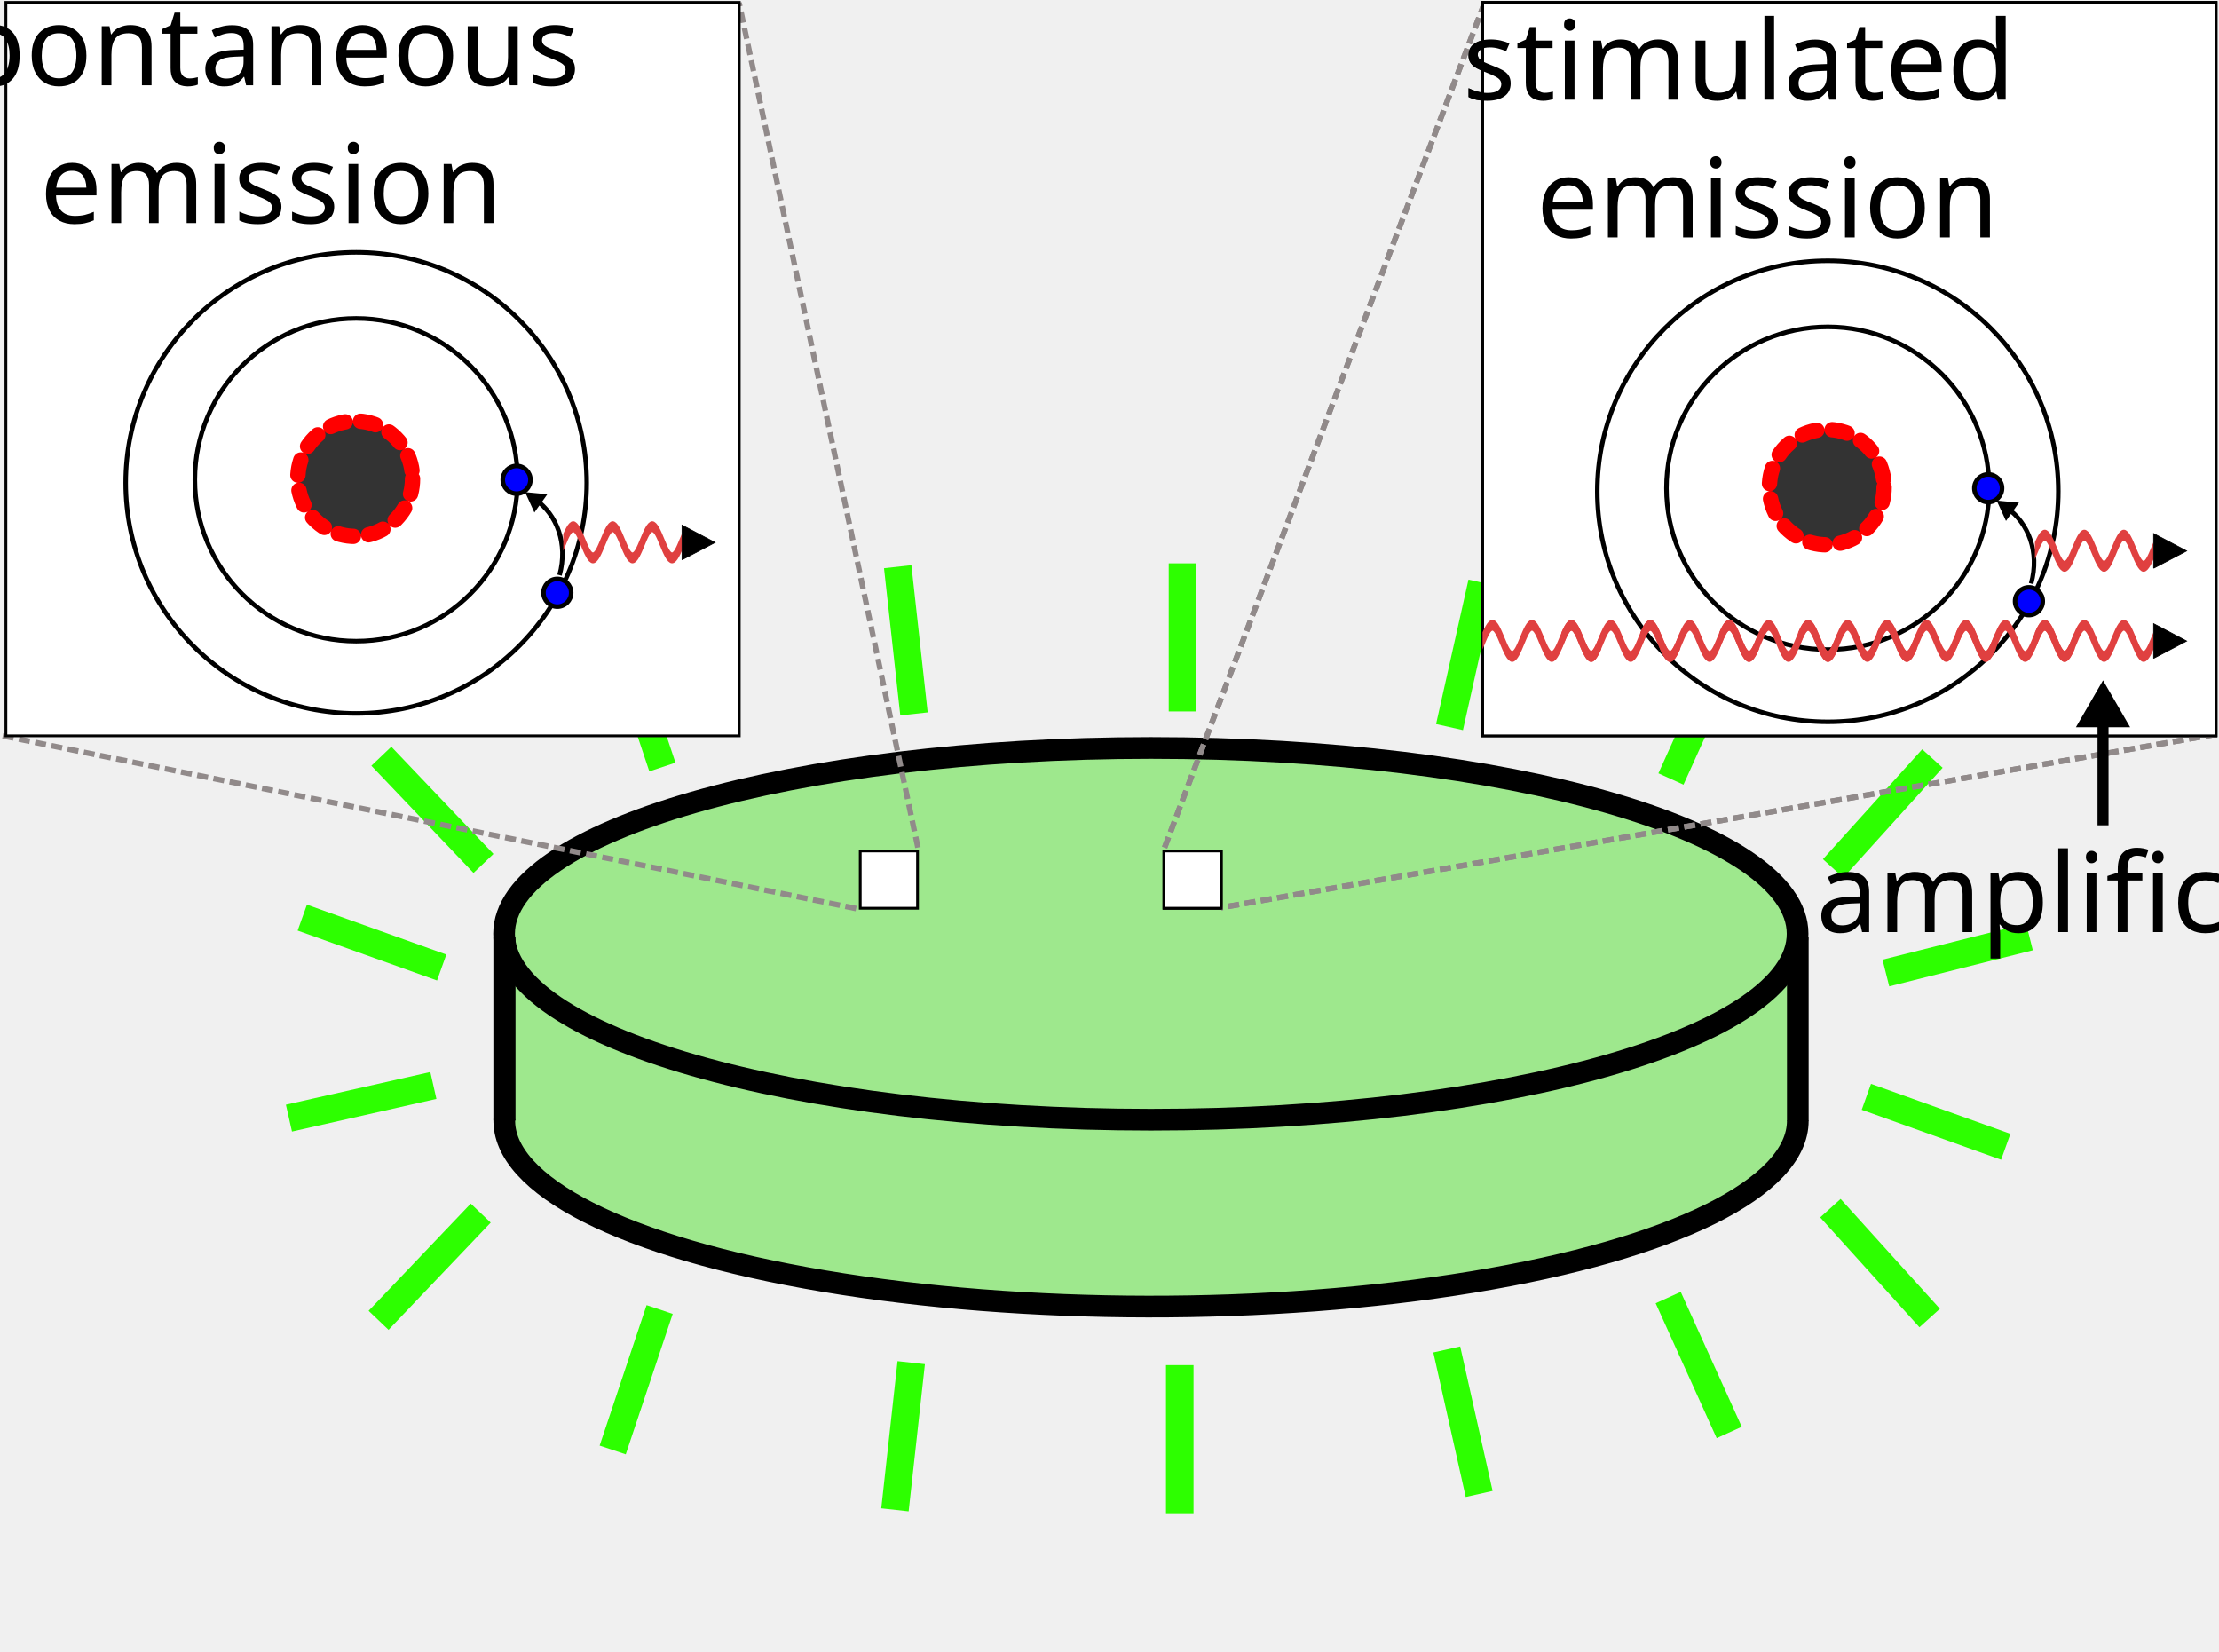
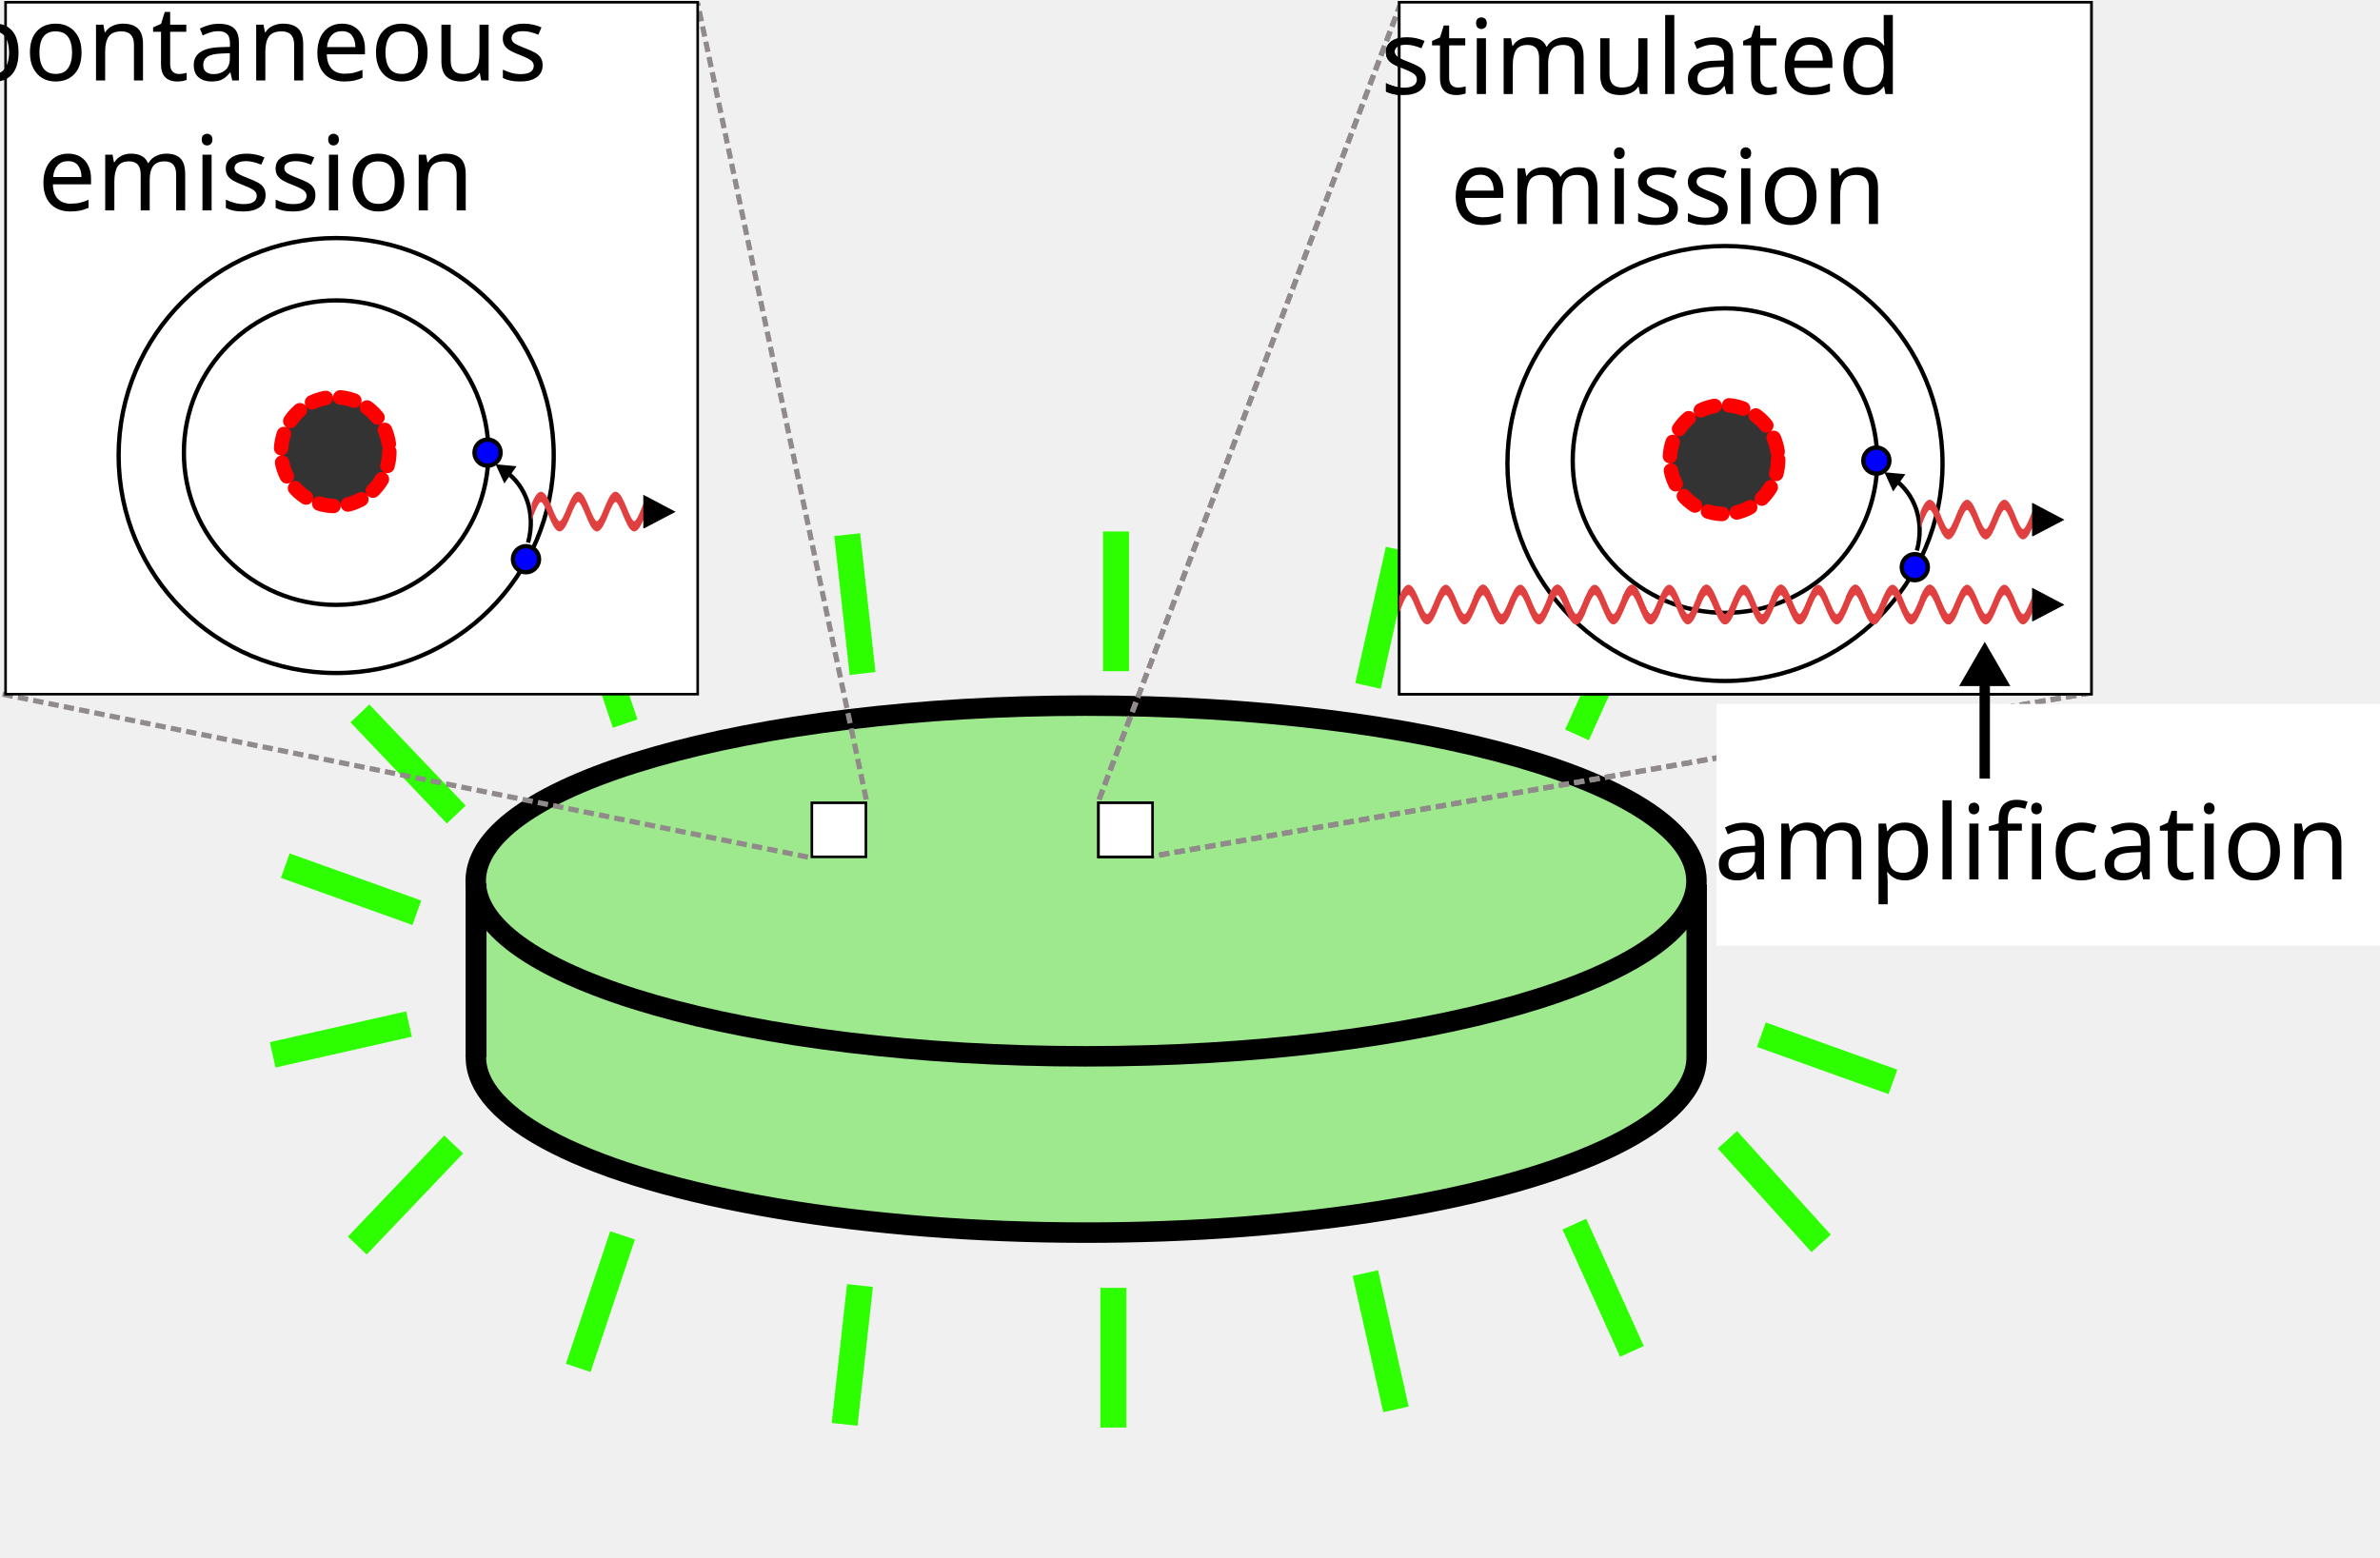
- <svg xmlns="http://www.w3.org/2000/svg" width="805.353" height="599.228" id="svg2" version="1.1">
+ <svg xmlns="http://www.w3.org/2000/svg" width="915.27" height="599.228" id="svg2" version="1.1">
  <defs id="defs4">
    <marker orient="auto" refY="0" refX="0" id="Arrow2Lend" style="overflow:visible">
      <path id="path4005" style="fill-rule:evenodd;stroke-width:0.625;stroke-linejoin:round" d="M 8.719,4.034 -2.207,0.016 8.719,-4.002 c -1.745,2.372 -1.735,5.617 -6e-7,8.035 z" transform="matrix(-1.1,0,0,-1.1,-1.1,0)" />
    </marker>
    <marker orient="auto" refY="0" refX="0" id="Arrow1Lstart" style="overflow:visible">
      <path id="path3984" d="M 0,0 5,-5 -12.5,0 5,5 0,0 z" style="fill-rule:evenodd;stroke:#000000;stroke-width:1pt" transform="matrix(0.8,0,0,0.8,10,0)" />
    </marker>
    <marker style="overflow:visible" id="TriangleOutS" refX="0" refY="0" orient="auto">
      <path transform="scale(0.2,0.2)" style="fill-rule:evenodd;stroke:#000000;stroke-width:1pt" d="m 5.77,0 -8.65,5 0,-10 8.65,5 z" id="path4132" />
    </marker>
    <marker style="overflow:visible" id="TriangleOutM" refX="0" refY="0" orient="auto">
      <path transform="scale(0.4,0.4)" style="fill-rule:evenodd;stroke:#000000;stroke-width:1pt" d="m 5.77,0 -8.65,5 0,-10 8.65,5 z" id="path4129" />
    </marker>
    <marker style="overflow:visible" id="Arrow2Send" refX="0" refY="0" orient="auto">
      <path transform="matrix(-0.3,0,0,-0.3,0.69,0)" d="M 8.719,4.034 -2.207,0.016 8.719,-4.002 c -1.745,2.372 -1.735,5.617 -6e-7,8.035 z" style="fill-rule:evenodd;stroke-width:0.625;stroke-linejoin:round" id="path4017" />
    </marker>
    <clipPath id="cp2">
      <rect width="600" height="110" clip-rule="nonzero" id="rect5267" x="0" y="0" />
    </clipPath>
    <clipPath id="cp2-2">
      <rect width="600" height="110" clip-rule="nonzero" id="rect5267-1" x="0" y="0" />
    </clipPath>
    <clipPath id="clipPath6789">
      <rect width="600" height="110" clip-rule="nonzero" id="rect6791" x="0" y="0" />
    </clipPath>
    <clipPath id="cp2-6">
      <rect y="0" x="0" width="600" height="110" clip-rule="nonzero" id="rect4279" />
    </clipPath>
    <clipPath id="cp2-6-6">
      <rect y="0" x="0" width="600" height="110" clip-rule="nonzero" id="rect4279-9" />
    </clipPath>
    <clipPath id="cp2-6-1">
      <rect y="0" x="0" width="600" height="110" clip-rule="nonzero" id="rect4279-8" />
    </clipPath>
    <clipPath id="cp2-6-0">
      <rect y="0" x="0" width="600" height="110" clip-rule="nonzero" id="rect4279-86" />
    </clipPath>
    <marker style="overflow:visible" id="TriangleOutM-5" refX="0" refY="0" orient="auto">
      <path transform="scale(0.4,0.4)" style="fill-rule:evenodd;stroke:#000000;stroke-width:1pt" d="m 5.77,0 -8.65,5 0,-10 8.65,5 z" id="path4129-7" />
    </marker>
    <marker style="overflow:visible" id="TriangleOutM-4" refX="0" refY="0" orient="auto">
      <path transform="scale(0.4,0.4)" style="fill-rule:evenodd;stroke:#000000;stroke-width:1pt" d="m 5.77,0 -8.65,5 0,-10 8.65,5 z" id="path4129-0" />
    </marker>
    <clipPath id="cp2-6-7">
      <rect y="0" x="0" width="600" height="110" clip-rule="nonzero" id="rect4279-0" />
    </clipPath>
    <marker style="overflow:visible" id="TriangleOutM-58" refX="0" refY="0" orient="auto">
      <path transform="scale(0.4,0.4)" style="fill-rule:evenodd;stroke:#000000;stroke-width:1pt" d="m 5.77,0 -8.65,5 0,-10 8.65,5 z" id="path4129-2" />
    </marker>
    <clipPath id="cp2-6-7-7">
      <rect y="0" x="0" width="600" height="110" clip-rule="nonzero" id="rect4279-0-2" />
    </clipPath>
    <marker style="overflow:visible" id="TriangleOutM-58-8" refX="0" refY="0" orient="auto">
      <path transform="scale(0.4,0.4)" style="fill-rule:evenodd;stroke:#000000;stroke-width:1pt" d="m 5.77,0 -8.65,5 0,-10 8.65,5 z" id="path4129-2-0" />
    </marker>
  </defs>
  <g style="display:none" id="layer1" transform="translate(51.71582,-226.5745)">
    <g transform="translate(52.3259,240.4163)" id="g3767">
      <path d="M 551.543,294.243 A 131.825,37.881 0 1 1 287.9,293.859" id="path3755" style="fill:none;stroke:#000000;stroke-width:4.426;stroke-miterlimit:4;stroke-opacity:1;stroke-dasharray:none;stroke-dashoffset:0" transform="matrix(1.78064,0,0,1.78064,-433.0546,-130.4631)" />
      <path style="fill:#ffffff;fill-opacity:1;stroke:#000000;stroke-width:4.426;stroke-miterlimit:4;stroke-opacity:1;stroke-dasharray:none;stroke-dashoffset:0" id="path2985" d="m 551.543,294.243 a 131.825,37.881 0 1 1 -263.65,0 131.825,37.881 0 1 1 263.65,0 z" transform="matrix(1.78064,0,0,1.78064,-433.1297,-198.2738)" />
      <path style="fill:none;stroke:#000000;stroke-width:8.034;stroke-linecap:butt;stroke-linejoin:miter;stroke-miterlimit:4;stroke-opacity:1;stroke-dasharray:none" d="m 79.639,326.664 0,66.763" id="path3761" />
      <path id="path3765" d="m 549.046,326.979 0,66.675" style="fill:none;stroke:#000000;stroke-width:7.864;stroke-linecap:butt;stroke-linejoin:miter;stroke-miterlimit:4;stroke-opacity:1;stroke-dasharray:none" />
    </g>
    <text xml:space="preserve" style="font-size:40px;font-style:normal;font-weight:normal;line-height:125%;letter-spacing:0px;word-spacing:0px;fill:#000000;fill-opacity:1;stroke:none;font-family:Sans" x="69.151" y="802.802" id="text7490">
      <tspan id="tspan7492" x="69.151" y="802.802">gain medium</tspan>
    </text>
    <path style="fill:none;stroke:#000000;stroke-width:4;stroke-linecap:butt;stroke-linejoin:miter;stroke-miterlimit:4;stroke-opacity:1;stroke-dasharray:none;marker-end:url(#TriangleOutM)" d="m 109.428,765.295 c 3.974,-23.583 8.282,-49.795 43.311,-81.004" id="path7567" />
  </g>
  <g style="display:none" id="layer2" transform="translate(51.71582,-226.5745)">
    <path style="fill:#00ff00;stroke:#00ff00;stroke-width:20;stroke-linecap:butt;stroke-linejoin:miter;stroke-miterlimit:4;stroke-opacity:1;stroke-dasharray:none;marker-start:none;marker-end:url(#TriangleOutS)" d="m 267,398.362 0,150" id="path6885" />
    <path id="path6889" d="m 364,398.362 0,150" style="fill:#00ff00;stroke:#00ff00;stroke-width:20;stroke-linecap:butt;stroke-linejoin:miter;stroke-miterlimit:4;stroke-opacity:1;stroke-dasharray:none;marker-start:none;marker-end:url(#TriangleOutS)" />
    <path style="fill:#00ff00;stroke:#00ff00;stroke-width:20;stroke-linecap:butt;stroke-linejoin:miter;stroke-miterlimit:4;stroke-opacity:1;stroke-dasharray:none;marker-start:none;marker-end:url(#TriangleOutS)" d="m 456,398.362 0,150" id="path6895" />
    <text xml:space="preserve" style="font-size:40px;font-style:normal;font-weight:normal;line-height:125%;letter-spacing:0px;word-spacing:0px;fill:#000000;fill-opacity:1;stroke:none;display:inline;font-family:Sans" x="494.85" y="458.844" id="text7759">
      <tspan id="tspan7761" x="494.85" y="458.844">pump</tspan>
    </text>
  </g>
  <g style="display:inline" id="layer4" transform="translate(51.71582,-226.5745)">
    <path id="path4863" d="m 376.456,721.973 0,53.74" style="fill:none;stroke:#2dff00;stroke-width:10;stroke-linecap:butt;stroke-linejoin:miter;stroke-miterlimit:4;stroke-opacity:1;stroke-dasharray:none;display:inline" />
    <path style="fill:none;stroke:#2dff00;stroke-width:10;stroke-linecap:butt;stroke-linejoin:miter;stroke-miterlimit:4;stroke-opacity:1;stroke-dasharray:none;display:inline" d="m 279.001,721.075 -5.908,53.414" id="path4867" />
    <path style="fill:none;stroke:#2dff00;stroke-width:10;stroke-linecap:butt;stroke-linejoin:miter;stroke-miterlimit:4;stroke-opacity:1;stroke-dasharray:none;display:inline" d="m 473.362,716.286 11.763,52.437" id="path4871" />
    <path id="path4875" d="m 553.727,697.457 22.152,48.962" style="fill:none;stroke:#2dff00;stroke-width:10;stroke-linecap:butt;stroke-linejoin:miter;stroke-miterlimit:4;stroke-opacity:1;stroke-dasharray:none;display:inline" />
    <path id="path4879" d="m 187.694,701.793 -17.042,50.967" style="fill:none;stroke:#2dff00;stroke-width:10;stroke-linecap:butt;stroke-linejoin:miter;stroke-miterlimit:4;stroke-opacity:1;stroke-dasharray:none;display:inline" />
    <path style="fill:none;stroke:#2dff00;stroke-width:10;stroke-linecap:butt;stroke-linejoin:miter;stroke-miterlimit:4;stroke-opacity:1;stroke-dasharray:none;display:inline" d="m 612.598,665.011 36.033,39.87" id="path4883" />
    <path style="fill:none;stroke:#2dff00;stroke-width:10;stroke-linecap:butt;stroke-linejoin:miter;stroke-miterlimit:4;stroke-opacity:1;stroke-dasharray:none;display:inline" d="M 122.755,666.81 85.685,705.718" id="path4885" />
    <path id="path4891" d="M 105.567,620.483 53.151,632.339" style="fill:none;stroke:#2dff00;stroke-width:10;stroke-linecap:butt;stroke-linejoin:miter;stroke-miterlimit:4;stroke-opacity:1;stroke-dasharray:none;display:inline" />
    <path style="fill:none;stroke:#2dff00;stroke-width:10;stroke-linecap:butt;stroke-linejoin:miter;stroke-miterlimit:4;stroke-opacity:1;stroke-dasharray:none;display:inline" d="M 108.589,577.683 57.992,559.573" id="path4893" />
    <path id="path4895" d="m 684.849,566.574 -52.117,13.108" style="fill:none;stroke:#2dff00;stroke-width:10;stroke-linecap:butt;stroke-linejoin:miter;stroke-miterlimit:4;stroke-opacity:1;stroke-dasharray:none;display:inline" />
    <path style="fill:none;stroke:#2dff00;stroke-width:10;stroke-linecap:butt;stroke-linejoin:miter;stroke-miterlimit:4;stroke-opacity:1;stroke-dasharray:none;display:inline" d="M 676.241,642.741 625.654,624.602" id="path4897" />
    <path style="fill:none;stroke:#2dff00;stroke-width:10;stroke-linecap:butt;stroke-linejoin:miter;stroke-miterlimit:4;stroke-opacity:1;stroke-dasharray:none;display:inline" d="m 377.456,484.751 0,-53.74" id="path4899" />
    <path id="path4901" d="m 280.001,485.649 -5.908,-53.414" style="fill:none;stroke:#2dff00;stroke-width:10;stroke-linecap:butt;stroke-linejoin:miter;stroke-miterlimit:4;stroke-opacity:1;stroke-dasharray:none;display:inline" />
    <path id="path4903" d="m 474.362,490.438 11.763,-52.437" style="fill:none;stroke:#2dff00;stroke-width:10;stroke-linecap:butt;stroke-linejoin:miter;stroke-miterlimit:4;stroke-opacity:1;stroke-dasharray:none;display:inline" />
    <path style="fill:none;stroke:#2dff00;stroke-width:10;stroke-linecap:butt;stroke-linejoin:miter;stroke-miterlimit:4;stroke-opacity:1;stroke-dasharray:none;display:inline" d="m 554.727,509.268 22.152,-48.962" id="path4905" />
    <path style="fill:none;stroke:#2dff00;stroke-width:10;stroke-linecap:butt;stroke-linejoin:miter;stroke-miterlimit:4;stroke-opacity:1;stroke-dasharray:none;display:inline" d="m 188.694,504.931 -17.042,-50.967" id="path4907" />
    <path id="path4909" d="m 613.598,541.713 36.033,-39.87" style="fill:none;stroke:#2dff00;stroke-width:10;stroke-linecap:butt;stroke-linejoin:miter;stroke-miterlimit:4;stroke-opacity:1;stroke-dasharray:none;display:inline" />
    <path id="path4911" d="M 123.755,539.914 86.685,501.006" style="fill:none;stroke:#2dff00;stroke-width:10;stroke-linecap:butt;stroke-linejoin:miter;stroke-miterlimit:4;stroke-opacity:1;stroke-dasharray:none;display:inline" />
  </g>
  <g id="layer7" style="display:none" transform="translate(51.71582,-226.5745)">
    <g id="g6741" transform="matrix(1.033632,0,0,0.6151063,4.625088,811.9563)">
      <g id="g6743" transform="translate(-37.23107,-476.6286)">
        <g style="fill:none;stroke-width:21.423;stroke-miterlimit:4;stroke-dasharray:none" id="g6745" transform="matrix(0,0.4012964,-0.5429609,0,380.2802,192.069)">
          <clipPath id="clipPath6747">
            <rect y="0" x="0" id="rect6749" clip-rule="nonzero" height="110" width="600" />
          </clipPath>
          <path style="fill:none;stroke:#e04040;stroke-width:21.423;stroke-miterlimit:4;stroke-dasharray:none" id="path6751" d="m -50,95 c 35,0 65,-80 100,-80 35,0 65,80 100,80 35,0 65,-80 100,-80 35,0 65,80 100,80 35,0 65,-80 100,-80 35,0 65,80 100,80 35,0 65,-80 100,-80" clip-path="url(#cp2-2)" />
        </g>
        <path id="path6753" d="m 347.543,430.462 0,26.163" style="fill:#000000;fill-opacity:0;stroke:#000000;stroke-width:10;stroke-linecap:butt;stroke-linejoin:miter;stroke-miterlimit:4;stroke-opacity:0;stroke-dasharray:none" />
      </g>
      <path style="fill:#000000;fill-opacity:1;stroke:#000000;stroke-width:1.254px;stroke-linecap:butt;stroke-linejoin:miter;stroke-opacity:1" d="m 290.244,-42.909 44.295,0 -22.197,64.606 -22.098,-64.606" id="path6755" />
    </g>
    <g transform="matrix(1.033632,0,0,0.6151063,65.25009,811.9563)" id="g6757">
      <g transform="translate(-37.23107,-476.6286)" id="g6759">
        <g transform="matrix(0,0.4012964,-0.5429609,0,380.2802,192.069)" id="g6761" style="fill:none;stroke-width:21.423;stroke-miterlimit:4;stroke-dasharray:none">
          <clipPath id="clipPath6763">
            <rect width="600" height="110" clip-rule="nonzero" id="rect6765" x="0" y="0" />
          </clipPath>
          <path clip-path="url(#cp2-2)" d="m -50,95 c 35,0 65,-80 100,-80 35,0 65,80 100,80 35,0 65,-80 100,-80 35,0 65,80 100,80 35,0 65,-80 100,-80 35,0 65,80 100,80 35,0 65,-80 100,-80" id="path6767" style="fill:none;stroke:#e04040;stroke-width:21.423;stroke-miterlimit:4;stroke-dasharray:none" />
        </g>
        <path style="fill:#000000;fill-opacity:0;stroke:#000000;stroke-width:10;stroke-linecap:butt;stroke-linejoin:miter;stroke-miterlimit:4;stroke-opacity:0;stroke-dasharray:none" d="m 347.543,430.462 0,26.163" id="path6769" />
      </g>
      <path id="path6771" d="m 290.244,-42.909 44.295,0 -22.197,64.606 -22.098,-64.606" style="fill:#000000;fill-opacity:1;stroke:#000000;stroke-width:1.254px;stroke-linecap:butt;stroke-linejoin:miter;stroke-opacity:1" />
    </g>
  </g>
  <g style="display:inline" id="layer3" transform="translate(51.71582,-226.5745)">
    <g transform="translate(51.72481,239.7903)" id="g3767-1" style="display:inline">
      <rect transform="translate(-51.72481,-239.7903)" y="571.862" x="134.5" height="68.5" width="464" id="rect4861" style="fill:#9ee88d;fill-opacity:1;stroke:none" />
      <path d="M 551.543,294.243 A 131.825,37.881 0 1 1 287.9,293.859" id="path3755-1" style="fill:#9ee88d;fill-opacity:1;stroke:#000000;stroke-width:4.426;stroke-miterlimit:4;stroke-opacity:1;stroke-dasharray:none;stroke-dashoffset:0" transform="matrix(1.78064,0,0,1.78064,-433.0546,-130.4631)" />
      <path style="fill:#9ee88d;fill-opacity:1;stroke:#000000;stroke-width:4.426;stroke-miterlimit:4;stroke-opacity:1;stroke-dasharray:none;stroke-dashoffset:0" id="path2985-8" d="m 551.543,294.243 a 131.825,37.881 0 1 1 -263.65,0 131.825,37.881 0 1 1 263.65,0 z" transform="matrix(1.78064,0,0,1.78064,-433.1297,-198.2738)" />
      <path style="fill:none;stroke:#000000;stroke-width:8.034;stroke-linecap:butt;stroke-linejoin:miter;stroke-miterlimit:4;stroke-opacity:1;stroke-dasharray:none" d="m 79.639,326.664 0,66.763" id="path3761-0" />
      <path id="path3765-8" d="m 549.046,326.979 0,66.675" style="fill:none;stroke:#000000;stroke-width:7.864;stroke-linecap:butt;stroke-linejoin:miter;stroke-miterlimit:4;stroke-opacity:1;stroke-dasharray:none" />
    </g>
  </g>
  <g id="layer5" style="display:none" transform="translate(51.71582,-226.5745)">
    <g transform="matrix(1.033632,0,0,0.6151063,39.84784,573.1744)" id="g6302">
      <g id="g6732">
        <g transform="translate(-37.23107,-476.6286)" id="g6294">
          <g transform="matrix(0,0.4012964,-0.5429609,0,380.2802,192.069)" id="g5264" style="fill:none;stroke-width:21.423;stroke-miterlimit:4;stroke-dasharray:none">
            <clipPath id="clipPath5326">
              <rect width="600" height="110" clip-rule="nonzero" id="rect5328" x="0" y="0" />
            </clipPath>
            <path clip-path="url(#cp2)" d="m -50,95 c 35,0 65,-80 100,-80 35,0 65,80 100,80 35,0 65,-80 100,-80 35,0 65,80 100,80 35,0 65,-80 100,-80 35,0 65,80 100,80 35,0 65,-80 100,-80" id="path5269" style="fill:none;stroke:#e04040;stroke-width:21.423;stroke-miterlimit:4;stroke-dasharray:none" />
          </g>
          <path style="fill:#000000;fill-opacity:0;stroke:#000000;stroke-width:10;stroke-linecap:butt;stroke-linejoin:miter;stroke-miterlimit:4;stroke-opacity:0;stroke-dasharray:none" d="m 347.543,430.462 0,26.163" id="path5348" />
        </g>
        <path id="path6722" d="m 290.244,-42.909 44.295,0 -22.197,64.606 -22.098,-64.606" style="fill:#000000;fill-opacity:1;stroke:#000000;stroke-width:1.254px;stroke-linecap:butt;stroke-linejoin:miter;stroke-opacity:1" />
      </g>
    </g>
  </g>
  <g id="layer6" transform="translate(99.86659,161.7877)" style="display:inline">
    <g id="g3894" style="fill:#ffffff;fill-opacity:1;stroke:#000000;stroke-width:1;stroke-miterlimit:4;stroke-opacity:1;stroke-dasharray:none">
      <path id="path3892" d="M 233.273,145.784 168.368,-160.788" style="fill:#ffffff;fill-opacity:1;stroke:#918a8a;stroke-width:2;stroke-linecap:butt;stroke-linejoin:miter;stroke-miterlimit:4;stroke-opacity:1;stroke-dasharray:4, 2;stroke-dashoffset:0" />
      <path id="path3890" d="m -98.867,105.248 309.961,62.72" style="fill:#ffffff;fill-opacity:1;stroke:#918a8a;stroke-width:2;stroke-linecap:butt;stroke-linejoin:miter;stroke-miterlimit:4;stroke-opacity:1;stroke-dasharray:4, 2;stroke-dashoffset:0" />
      <rect y="-160.918" x="-97.727" height="266.165" width="266.165" id="rect3886" style="fill:#ffffff;fill-opacity:1;stroke:#000000;stroke-width:1;stroke-linecap:round;stroke-miterlimit:4;stroke-opacity:1;stroke-dasharray:none;stroke-dashoffset:0" />
      <rect style="fill:#ffffff;fill-opacity:1;stroke:#000000;stroke-width:1;stroke-linecap:round;stroke-miterlimit:4;stroke-opacity:1;stroke-dasharray:none;stroke-dashoffset:0" id="rect3888" width="20.789" height="20.789" x="212.344" y="147.032" />
      <text xml:space="preserve" style="font-size:40px;font-style:normal;font-weight:normal;line-height:125%;letter-spacing:0px;word-spacing:0px;fill:#000000;fill-opacity:1;stroke:none;font-family:Sans" x="34.949" y="-130.841" id="text4367">
        <tspan id="tspan4369" x="34.949" y="-130.841" style="text-align:center;text-anchor:middle">spontaneous</tspan>
        <tspan x="34.949" y="-80.841" id="tspan4798" style="text-align:center;text-anchor:middle">emission</tspan>
      </text>
    </g>
  </g>
  <g id="layer9" transform="translate(99.86659,161.7877)" style="display:inline">
    <g id="g5441">
      <path transform="matrix(0.764601,0,0,0.764601,-56.11666,-70.30615)" d="m 138.593,107.544 a 27.224,27.224 0 1 1 -54.447,0 27.224,27.224 0 1 1 54.447,0 z" id="path3906" style="fill:#333333;fill-opacity:1;stroke:#ff0000;stroke-width:7.295;stroke-linecap:round;stroke-miterlimit:4;stroke-opacity:1;stroke-dasharray:7.295, 7.295;stroke-dashoffset:0" />
      <path transform="matrix(1.115479,0,0,1.115479,-89.94299,-108.3281)" d="m 185,110.916 a 45.75,49.75 0 1 1 -91.5,0 45.75,49.75 0 1 1 91.5,0 z" id="path3908" style="fill:none;stroke:#000000;stroke-width:0;stroke-linecap:round;stroke-miterlimit:4;stroke-opacity:1;stroke-dasharray:none;stroke-dashoffset:0" />
      <path transform="matrix(1.115479,0,0,1.115479,-89.94299,-108.3281)" d="m 175.5,106.916 a 72.75,69.25 0 1 1 -145.5,0 72.75,69.25 0 1 1 145.5,0 z" id="path3910" style="fill:none;stroke:#000000;stroke-width:0;stroke-linecap:round;stroke-miterlimit:4;stroke-opacity:1;stroke-dasharray:none;stroke-dashoffset:0" />
      <path transform="matrix(1.115479,0,0,1.115479,-89.38526,-109.4436)" d="m 159,109.166 a 52.5,52.5 0 1 1 -105,0 52.5,52.5 0 1 1 105,0 z" id="path3918" style="fill:none;stroke:#000000;stroke-width:1.481;stroke-linecap:round;stroke-miterlimit:4;stroke-opacity:1;stroke-dasharray:none;stroke-dashoffset:0" />
      <path transform="matrix(1.115479,0,0,1.115479,-89.94299,-110.5591)" d="m 182,111.166 a 75,75 0 1 1 -150,0 75,75 0 1 1 150,0 z" id="path3924" style="fill:none;stroke:#000000;stroke-width:1.481;stroke-linecap:round;stroke-miterlimit:4;stroke-opacity:1;stroke-dasharray:none;stroke-dashoffset:0" />
      <path transform="matrix(1.115479,0,0,1.115479,-81.66099,-103.2998)" d="m 156.271,103.658 a 4.508,4.508 0 1 1 -9.016,0 4.508,4.508 0 1 1 9.016,0 z" id="path3926" style="fill:#0000ff;fill-opacity:1;stroke:#000000;stroke-width:1.481;stroke-linecap:round;stroke-miterlimit:4;stroke-opacity:1;stroke-dasharray:none;stroke-dashoffset:0" />
      <path style="fill:#0000ff;fill-opacity:1;stroke:#000000;stroke-width:1.481;stroke-linecap:round;stroke-miterlimit:4;stroke-opacity:1;stroke-dasharray:none;stroke-dashoffset:0" id="path3928" d="m 156.271,103.658 a 4.508,4.508 0 1 1 -9.016,0 4.508,4.508 0 1 1 9.016,0 z" transform="matrix(1.115479,0,0,1.115479,-66.8809,-62.30593)" />
      <path id="path3930" d="m 103.205,46.932 c 3.172,-11.435 -1.032,-21.975 -8.676,-27.41" style="fill:none;stroke:#000000;stroke-width:1.652;stroke-linecap:butt;stroke-linejoin:miter;stroke-miterlimit:4;stroke-opacity:1;stroke-dasharray:none;marker-end:url(#TriangleOutM)" />
      <g transform="matrix(0.8261749,0,0,0.8261749,22.40341,21.93713)" id="g4596">
        <g transform="matrix(1.097007,0,0,1.433558,-245.1117,-105.2982)" id="g4276" style="fill:none">
          <clipPath id="clipPath4324">
            <rect y="0" x="0" width="600" height="110" clip-rule="nonzero" id="rect4326" />
          </clipPath>
          <path style="fill:none;stroke:#e04040;stroke-width:27.907;stroke-miterlimit:4;stroke-dasharray:none" clip-path="url(#cp2-6)" d="m -50,95 c 35,0 65,-80 100,-80 35,0 65,80 100,80 35,0 65,-80 100,-80 35,0 65,80 100,80 35,0 65,-80 100,-80 35,0 65,80 100,80 35,0 65,-80 100,-80" id="path4281" transform="matrix(0.07916121,0,0,0.1194444,314.1008,77.91666)" />
        </g>
        <path id="path6722-4" d="m 151.615,23.509 0,-15.226 14.49,7.63 -14.49,7.596" style="fill:#000000;fill-opacity:1;stroke:#000000;stroke-width:0.348px;stroke-linecap:butt;stroke-linejoin:miter;stroke-opacity:1;display:inline" />
      </g>
    </g>
  </g>
  <g style="display:inline" transform="translate(99.86659,161.7877)" id="g4726">
    <g style="fill:#ffffff;fill-opacity:1;stroke:#000000;stroke-width:1;stroke-miterlimit:4;stroke-opacity:1;stroke-dasharray:none" id="g4728" transform="translate(564.9783,0)">
      <path style="fill:#ffffff;fill-opacity:1;stroke:#918a8a;stroke-width:2;stroke-linecap:butt;stroke-linejoin:miter;stroke-miterlimit:4;stroke-opacity:1;stroke-dasharray:4, 2;stroke-dashoffset:0" d="m -242.174,145.784 116.122,-306.572" id="path4730" />
      <path style="fill:#ffffff;fill-opacity:1;stroke:#918a8a;stroke-width:2;stroke-linecap:butt;stroke-linejoin:miter;stroke-miterlimit:4;stroke-opacity:1;stroke-dasharray:4, 2;stroke-dashoffset:0" d="m 139.508,104.655 -361.22,62.938" id="path4732" />
      <rect style="fill:#ffffff;fill-opacity:1;stroke:#000000;stroke-width:1;stroke-linecap:round;stroke-miterlimit:4;stroke-opacity:1;stroke-dasharray:none;stroke-dashoffset:0" id="rect4734" width="266.165" height="266.165" x="-126.727" y="-160.918" />
      <rect y="147.032" x="-242.406" height="20.789" width="20.789" id="rect4736" style="fill:#ffffff;fill-opacity:1;stroke:#000000;stroke-width:1;stroke-linecap:round;stroke-miterlimit:4;stroke-opacity:1;stroke-dasharray:none;stroke-dashoffset:0" />
      <text id="text4738" y="-125.624" x="13.082" style="font-size:40px;font-style:normal;font-weight:normal;line-height:125%;letter-spacing:0px;word-spacing:0px;fill:#000000;fill-opacity:1;stroke:none;font-family:Sans" xml:space="preserve">
        <tspan y="-125.624" x="13.082" id="tspan4740" style="text-align:center;text-anchor:middle">stimulated</tspan>
        <tspan y="-75.624" x="13.082" id="tspan5024" style="text-align:center;text-anchor:middle">emission</tspan>
      </text>
    </g>
    <g transform="translate(564.9783,0)" id="g5088" style="fill:#ffffff;fill-opacity:1;stroke:#000000;stroke-width:1;stroke-miterlimit:4;stroke-opacity:1;stroke-dasharray:none">
      <path id="path5090" d="m -242.174,145.784 116.122,-306.572" style="fill:#ffffff;fill-opacity:1;stroke:#918a8a;stroke-width:2;stroke-linecap:butt;stroke-linejoin:miter;stroke-miterlimit:4;stroke-opacity:1;stroke-dasharray:4, 2;stroke-dashoffset:0" />
      <path id="path5092" d="m 139.508,104.655 -361.22,62.938" style="fill:#ffffff;fill-opacity:1;stroke:#918a8a;stroke-width:2;stroke-linecap:butt;stroke-linejoin:miter;stroke-miterlimit:4;stroke-opacity:1;stroke-dasharray:4, 2;stroke-dashoffset:0" />
      <rect y="-160.918" x="-126.727" height="266.165" width="266.165" id="rect5094" style="fill:#ffffff;fill-opacity:1;stroke:#000000;stroke-width:1;stroke-linecap:round;stroke-miterlimit:4;stroke-opacity:1;stroke-dasharray:none;stroke-dashoffset:0" />
      <rect style="fill:#ffffff;fill-opacity:1;stroke:#000000;stroke-width:1;stroke-linecap:round;stroke-miterlimit:4;stroke-opacity:1;stroke-dasharray:none;stroke-dashoffset:0" id="rect5096" width="20.789" height="20.789" x="-242.406" y="147.032" />
      <text xml:space="preserve" style="font-size:40px;font-style:normal;font-weight:normal;line-height:125%;letter-spacing:0px;word-spacing:0px;fill:#000000;fill-opacity:1;stroke:none;font-family:Sans" x="13.082" y="-125.624" id="text5098">
        <tspan style="text-align:center;text-anchor:middle" id="tspan5100" x="13.082" y="-125.624">stimulated</tspan>
        <tspan style="text-align:center;text-anchor:middle" id="tspan5102" x="13.082" y="-75.624">emission</tspan>
      </text>
    </g>
  </g>
  <g id="layer10" style="display:inline" transform="translate(-1.65165,-2.9375)">
    <g id="g5391">
      <path transform="matrix(0.764601,0,0,0.764601,579.4959,97.48245)" d="m 138.593,107.544 a 27.224,27.224 0 1 1 -54.447,0 27.224,27.224 0 1 1 54.447,0 z" id="path3906-5" style="fill:#333333;fill-opacity:1;stroke:#ff0000;stroke-width:7.295;stroke-linecap:round;stroke-miterlimit:4;stroke-opacity:1;stroke-dasharray:7.295, 7.295;stroke-dashoffset:0;display:inline" />
      <path transform="matrix(1.115479,0,0,1.115479,545.6695,59.46046)" d="m 185,110.916 a 45.75,49.75 0 1 1 -91.5,0 45.75,49.75 0 1 1 91.5,0 z" id="path3908-4" style="fill:none;stroke:#000000;stroke-width:0;stroke-linecap:round;stroke-miterlimit:4;stroke-opacity:1;stroke-dasharray:none;stroke-dashoffset:0;display:inline" />
      <path transform="matrix(1.115479,0,0,1.115479,545.6695,59.46046)" d="m 175.5,106.916 a 72.75,69.25 0 1 1 -145.5,0 72.75,69.25 0 1 1 145.5,0 z" id="path3910-4" style="fill:none;stroke:#000000;stroke-width:0;stroke-linecap:round;stroke-miterlimit:4;stroke-opacity:1;stroke-dasharray:none;stroke-dashoffset:0;display:inline" />
      <path transform="matrix(1.115479,0,0,1.115479,546.2273,58.34499)" d="m 159,109.166 a 52.5,52.5 0 1 1 -105,0 52.5,52.5 0 1 1 105,0 z" id="path3918-9" style="fill:none;stroke:#000000;stroke-width:1.481;stroke-linecap:round;stroke-miterlimit:4;stroke-opacity:1;stroke-dasharray:none;stroke-dashoffset:0;display:inline" />
      <path transform="matrix(1.115479,0,0,1.115479,545.6695,57.22951)" d="m 182,111.166 a 75,75 0 1 1 -150,0 75,75 0 1 1 150,0 z" id="path3924-8" style="fill:none;stroke:#000000;stroke-width:1.481;stroke-linecap:round;stroke-miterlimit:4;stroke-opacity:1;stroke-dasharray:none;stroke-dashoffset:0;display:inline" />
      <path transform="matrix(1.115479,0,0,1.115479,553.9515,64.48882)" d="m 156.271,103.658 a 4.508,4.508 0 1 1 -9.016,0 4.508,4.508 0 1 1 9.016,0 z" id="path3926-0" style="fill:#0000ff;fill-opacity:1;stroke:#000000;stroke-width:1.481;stroke-linecap:round;stroke-miterlimit:4;stroke-opacity:1;stroke-dasharray:none;stroke-dashoffset:0;display:inline" />
      <path style="fill:#0000ff;fill-opacity:1;stroke:#000000;stroke-width:1.481;stroke-linecap:round;stroke-miterlimit:4;stroke-opacity:1;stroke-dasharray:none;stroke-dashoffset:0;display:inline" id="path3928-6" d="m 156.271,103.658 a 4.508,4.508 0 1 1 -9.016,0 4.508,4.508 0 1 1 9.016,0 z" transform="matrix(1.115479,0,0,1.115479,568.7316,105.4827)" />
      <path id="path3930-8" d="m 738.818,214.721 c 3.172,-11.435 -1.032,-21.975 -8.676,-27.41" style="fill:none;stroke:#000000;stroke-width:1.652;stroke-linecap:butt;stroke-linejoin:miter;stroke-miterlimit:4;stroke-opacity:1;stroke-dasharray:none;marker-end:url(#TriangleOutM);display:inline" />
      <g transform="matrix(0.8261749,0,0,0.8261749,658.0159,189.7257)" id="g4596-82" style="display:inline">
        <g transform="matrix(1.097007,0,0,1.433558,-245.1117,-105.2982)" id="g4276-2" style="fill:none">
          <clipPath id="clipPath4324-13">
            <rect y="0" x="0" width="600" height="110" clip-rule="nonzero" id="rect4326-32" />
          </clipPath>
          <path style="fill:none;stroke:#e04040;stroke-width:27.907;stroke-miterlimit:4;stroke-dasharray:none" clip-path="url(#cp2-6-7)" d="m -50,95 c 35,0 65,-80 100,-80 35,0 65,80 100,80 35,0 65,-80 100,-80 35,0 65,80 100,80 35,0 65,-80 100,-80 35,0 65,80 100,80 35,0 65,-80 100,-80" id="path4281-4" transform="matrix(0.07916121,0,0,0.1194444,314.1008,77.91666)" />
        </g>
        <path id="path6722-4-6" d="m 151.615,23.509 0,-15.226 14.49,7.63 -14.49,7.596" style="fill:#000000;fill-opacity:1;stroke:#000000;stroke-width:0.348px;stroke-linecap:butt;stroke-linejoin:miter;stroke-opacity:1;display:inline" />
      </g>
      <g style="display:inline" id="g5068" transform="matrix(0.8261749,0,0,0.8261749,658.0159,222.4294)">
        <g style="fill:none" id="g5070" transform="matrix(1.097007,0,0,1.433558,-245.1117,-105.2982)">
          <clipPath id="clipPath5072">
            <rect id="rect5074" clip-rule="nonzero" height="110" width="600" x="0" y="0" />
          </clipPath>
          <path transform="matrix(0.07916121,0,0,0.1194444,314.1008,77.91666)" id="path5076" d="m -50,95 c 35,0 65,-80 100,-80 35,0 65,80 100,80 35,0 65,-80 100,-80 35,0 65,80 100,80 35,0 65,-80 100,-80 35,0 65,80 100,80 35,0 65,-80 100,-80" clip-path="url(#cp2-6-7)" style="fill:none;stroke:#e04040;stroke-width:27.907;stroke-miterlimit:4;stroke-dasharray:none" />
        </g>
        <path style="fill:#000000;fill-opacity:1;stroke:#000000;stroke-width:0.348px;stroke-linecap:butt;stroke-linejoin:miter;stroke-opacity:1;display:inline" d="m 151.615,23.509 0,-15.226 14.49,7.63 -14.49,7.596" id="path5078" />
        <g transform="matrix(1.097007,0,0,1.433558,-279.7748,-105.2982)" id="g5080" style="fill:none">
          <clipPath id="clipPath5082">
            <rect y="0" x="0" width="600" height="110" clip-rule="nonzero" id="rect5084" />
          </clipPath>
          <path style="fill:none;stroke:#e04040;stroke-width:27.907;stroke-miterlimit:4;stroke-dasharray:none" clip-path="url(#cp2-6-7)" d="m -50,95 c 35,0 65,-80 100,-80 35,0 65,80 100,80 35,0 65,-80 100,-80 35,0 65,80 100,80 35,0 65,-80 100,-80 35,0 65,80 100,80 35,0 65,-80 100,-80" id="path5086" transform="matrix(0.07916121,0,0,0.1194444,314.1008,77.91666)" />
        </g>
        <g transform="matrix(1.097007,0,0,1.433558,-314.438,-105.2982)" id="g5104" style="fill:none">
          <clipPath id="clipPath5106">
            <rect y="0" x="0" width="600" height="110" clip-rule="nonzero" id="rect5108" />
          </clipPath>
          <path style="fill:none;stroke:#e04040;stroke-width:27.907;stroke-miterlimit:4;stroke-dasharray:none" clip-path="url(#cp2-6-7)" d="m -50,95 c 35,0 65,-80 100,-80 35,0 65,80 100,80 35,0 65,-80 100,-80 35,0 65,80 100,80 35,0 65,-80 100,-80 35,0 65,80 100,80 35,0 65,-80 100,-80" id="path5110" transform="matrix(0.07916121,0,0,0.1194444,314.1008,77.91666)" />
        </g>
        <g style="fill:none" id="g5112" transform="matrix(1.097007,0,0,1.433558,-349.1011,-105.2982)">
          <clipPath id="clipPath5114">
            <rect id="rect5116" clip-rule="nonzero" height="110" width="600" x="0" y="0" />
          </clipPath>
          <path transform="matrix(0.07916121,0,0,0.1194444,314.1008,77.91666)" id="path5118" d="m -50,95 c 35,0 65,-80 100,-80 35,0 65,80 100,80 35,0 65,-80 100,-80 35,0 65,80 100,80 35,0 65,-80 100,-80 35,0 65,80 100,80 35,0 65,-80 100,-80" clip-path="url(#cp2-6-7)" style="fill:none;stroke:#e04040;stroke-width:27.907;stroke-miterlimit:4;stroke-dasharray:none" />
        </g>
        <g transform="matrix(1.097007,0,0,1.433558,-383.7643,-105.2982)" id="g5120" style="fill:none">
          <clipPath id="clipPath5122">
            <rect y="0" x="0" width="600" height="110" clip-rule="nonzero" id="rect5124" />
          </clipPath>
          <path style="fill:none;stroke:#e04040;stroke-width:27.907;stroke-miterlimit:4;stroke-dasharray:none" clip-path="url(#cp2-6-7)" d="m -50,95 c 35,0 65,-80 100,-80 35,0 65,80 100,80 35,0 65,-80 100,-80 35,0 65,80 100,80 35,0 65,-80 100,-80 35,0 65,80 100,80 35,0 65,-80 100,-80" id="path5126" transform="matrix(0.07916121,0,0,0.1194444,314.1008,77.91666)" />
        </g>
        <g style="fill:none" id="g5128" transform="matrix(1.097007,0,0,1.433558,-418.4274,-105.2982)">
          <clipPath id="clipPath5130">
            <rect id="rect5132" clip-rule="nonzero" height="110" width="600" x="0" y="0" />
          </clipPath>
          <path transform="matrix(0.07916121,0,0,0.1194444,314.1008,77.91666)" id="path5134" d="m -50,95 c 35,0 65,-80 100,-80 35,0 65,80 100,80 35,0 65,-80 100,-80 35,0 65,80 100,80 35,0 65,-80 100,-80 35,0 65,80 100,80 35,0 65,-80 100,-80" clip-path="url(#cp2-6-7)" style="fill:none;stroke:#e04040;stroke-width:27.907;stroke-miterlimit:4;stroke-dasharray:none" />
        </g>
        <g style="fill:none" id="g5136" transform="matrix(1.097007,0,0,1.433558,-453.0906,-105.2982)">
          <clipPath id="clipPath5138">
            <rect id="rect5140" clip-rule="nonzero" height="110" width="600" x="0" y="0" />
          </clipPath>
          <path transform="matrix(0.07916121,0,0,0.1194444,314.1008,77.91666)" id="path5142" d="m -50,95 c 35,0 65,-80 100,-80 35,0 65,80 100,80 35,0 65,-80 100,-80 35,0 65,80 100,80 35,0 65,-80 100,-80 35,0 65,80 100,80 35,0 65,-80 100,-80" clip-path="url(#cp2-6-7)" style="fill:none;stroke:#e04040;stroke-width:27.907;stroke-miterlimit:4;stroke-dasharray:none" />
        </g>
        <g transform="matrix(1.097007,0,0,1.433558,-487.7537,-105.2982)" id="g5144" style="fill:none">
          <clipPath id="clipPath5146">
            <rect y="0" x="0" width="600" height="110" clip-rule="nonzero" id="rect5148" />
          </clipPath>
          <path style="fill:none;stroke:#e04040;stroke-width:27.907;stroke-miterlimit:4;stroke-dasharray:none" clip-path="url(#cp2-6-7)" d="m -50,95 c 35,0 65,-80 100,-80 35,0 65,80 100,80 35,0 65,-80 100,-80 35,0 65,80 100,80 35,0 65,-80 100,-80 35,0 65,80 100,80 35,0 65,-80 100,-80" id="path5150" transform="matrix(0.07916121,0,0,0.1194444,314.1008,77.91666)" />
        </g>
      </g>
    </g>
+     <rect style="fill:#ffffff;fill-opacity:1;stroke:none" id="rect8767" width="255.266" height="92.985" x="660.084" y="270.777" transform="translate(1.65165,2.9375)" />
    <g id="g5386">
      <text id="text5152" y="341.187" x="660.828" style="font-size:40px;font-style:normal;font-weight:normal;line-height:125%;letter-spacing:0px;word-spacing:0px;fill:#000000;fill-opacity:1;stroke:none;display:inline;font-family:Sans" xml:space="preserve">
        <tspan y="341.187" x="660.828" id="tspan5154">amplification</tspan>
      </text>
      <path id="path5158" d="m 764.917,302.437 0,-41.25" style="fill:none;stroke:#000000;stroke-width:4;stroke-linecap:butt;stroke-linejoin:miter;stroke-miterlimit:4;stroke-opacity:1;stroke-dasharray:none;marker-end:url(#TriangleOutM-58);display:inline" />
    </g>
  </g>
</svg>
